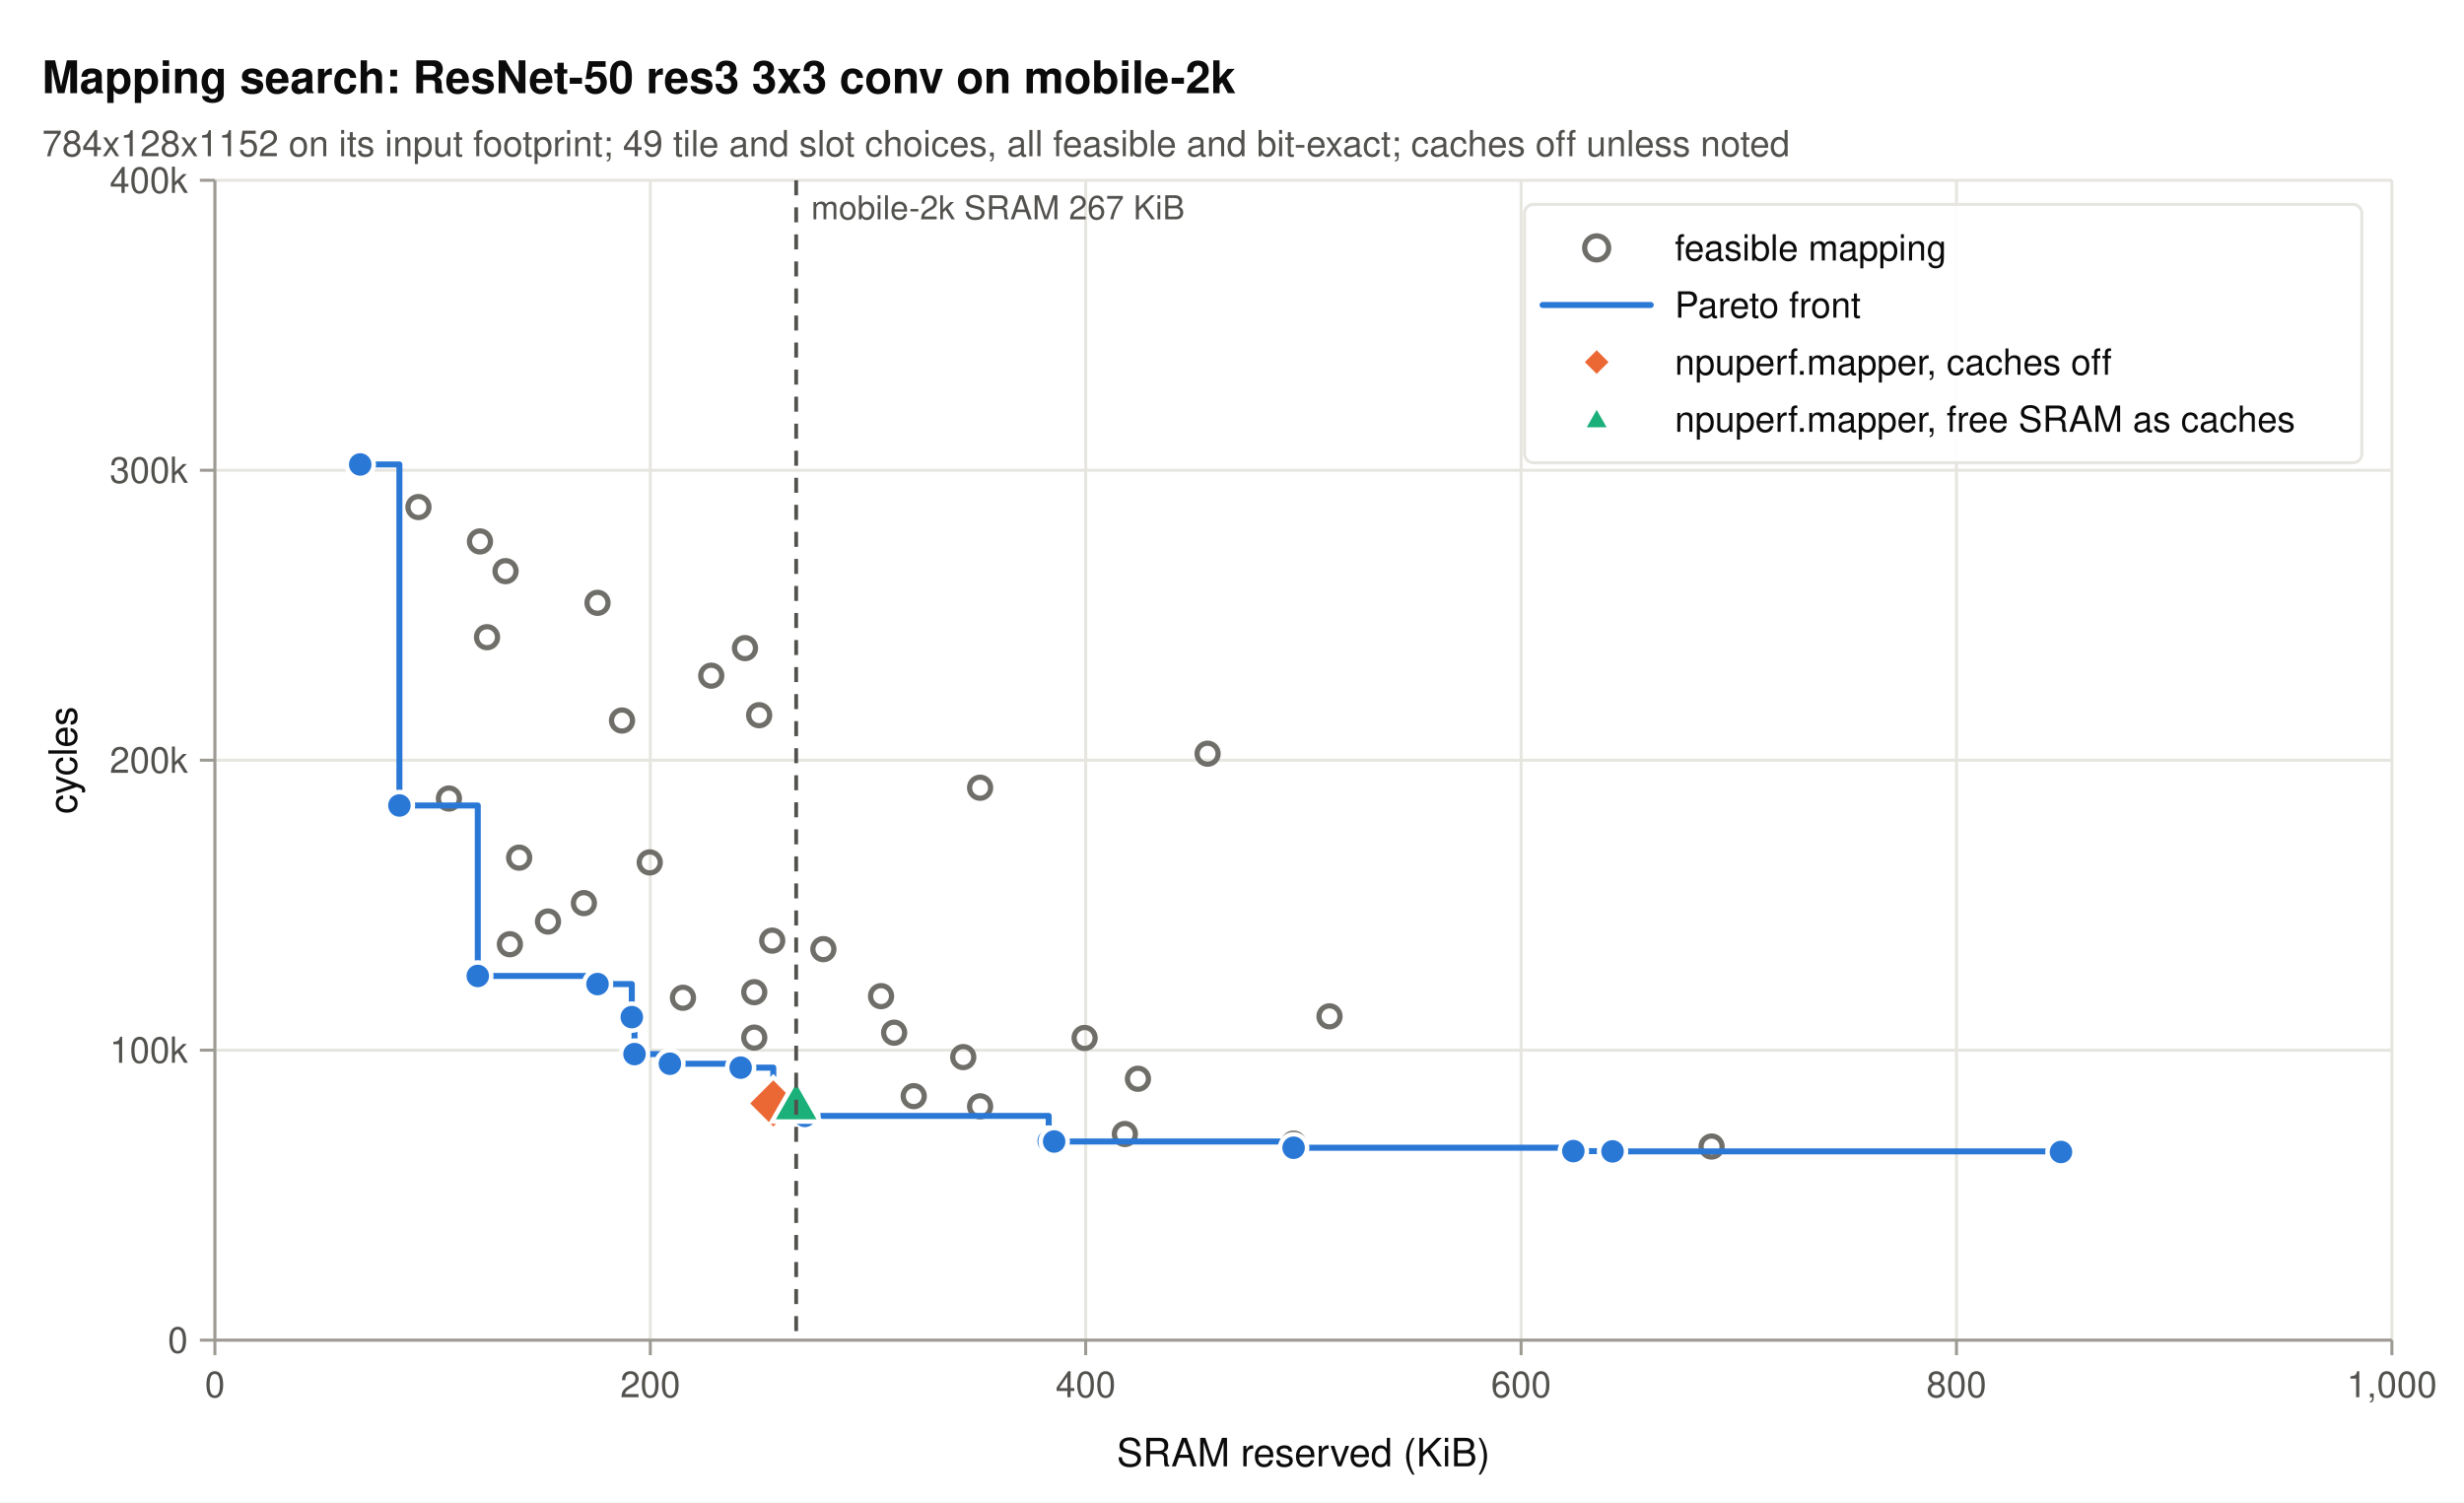
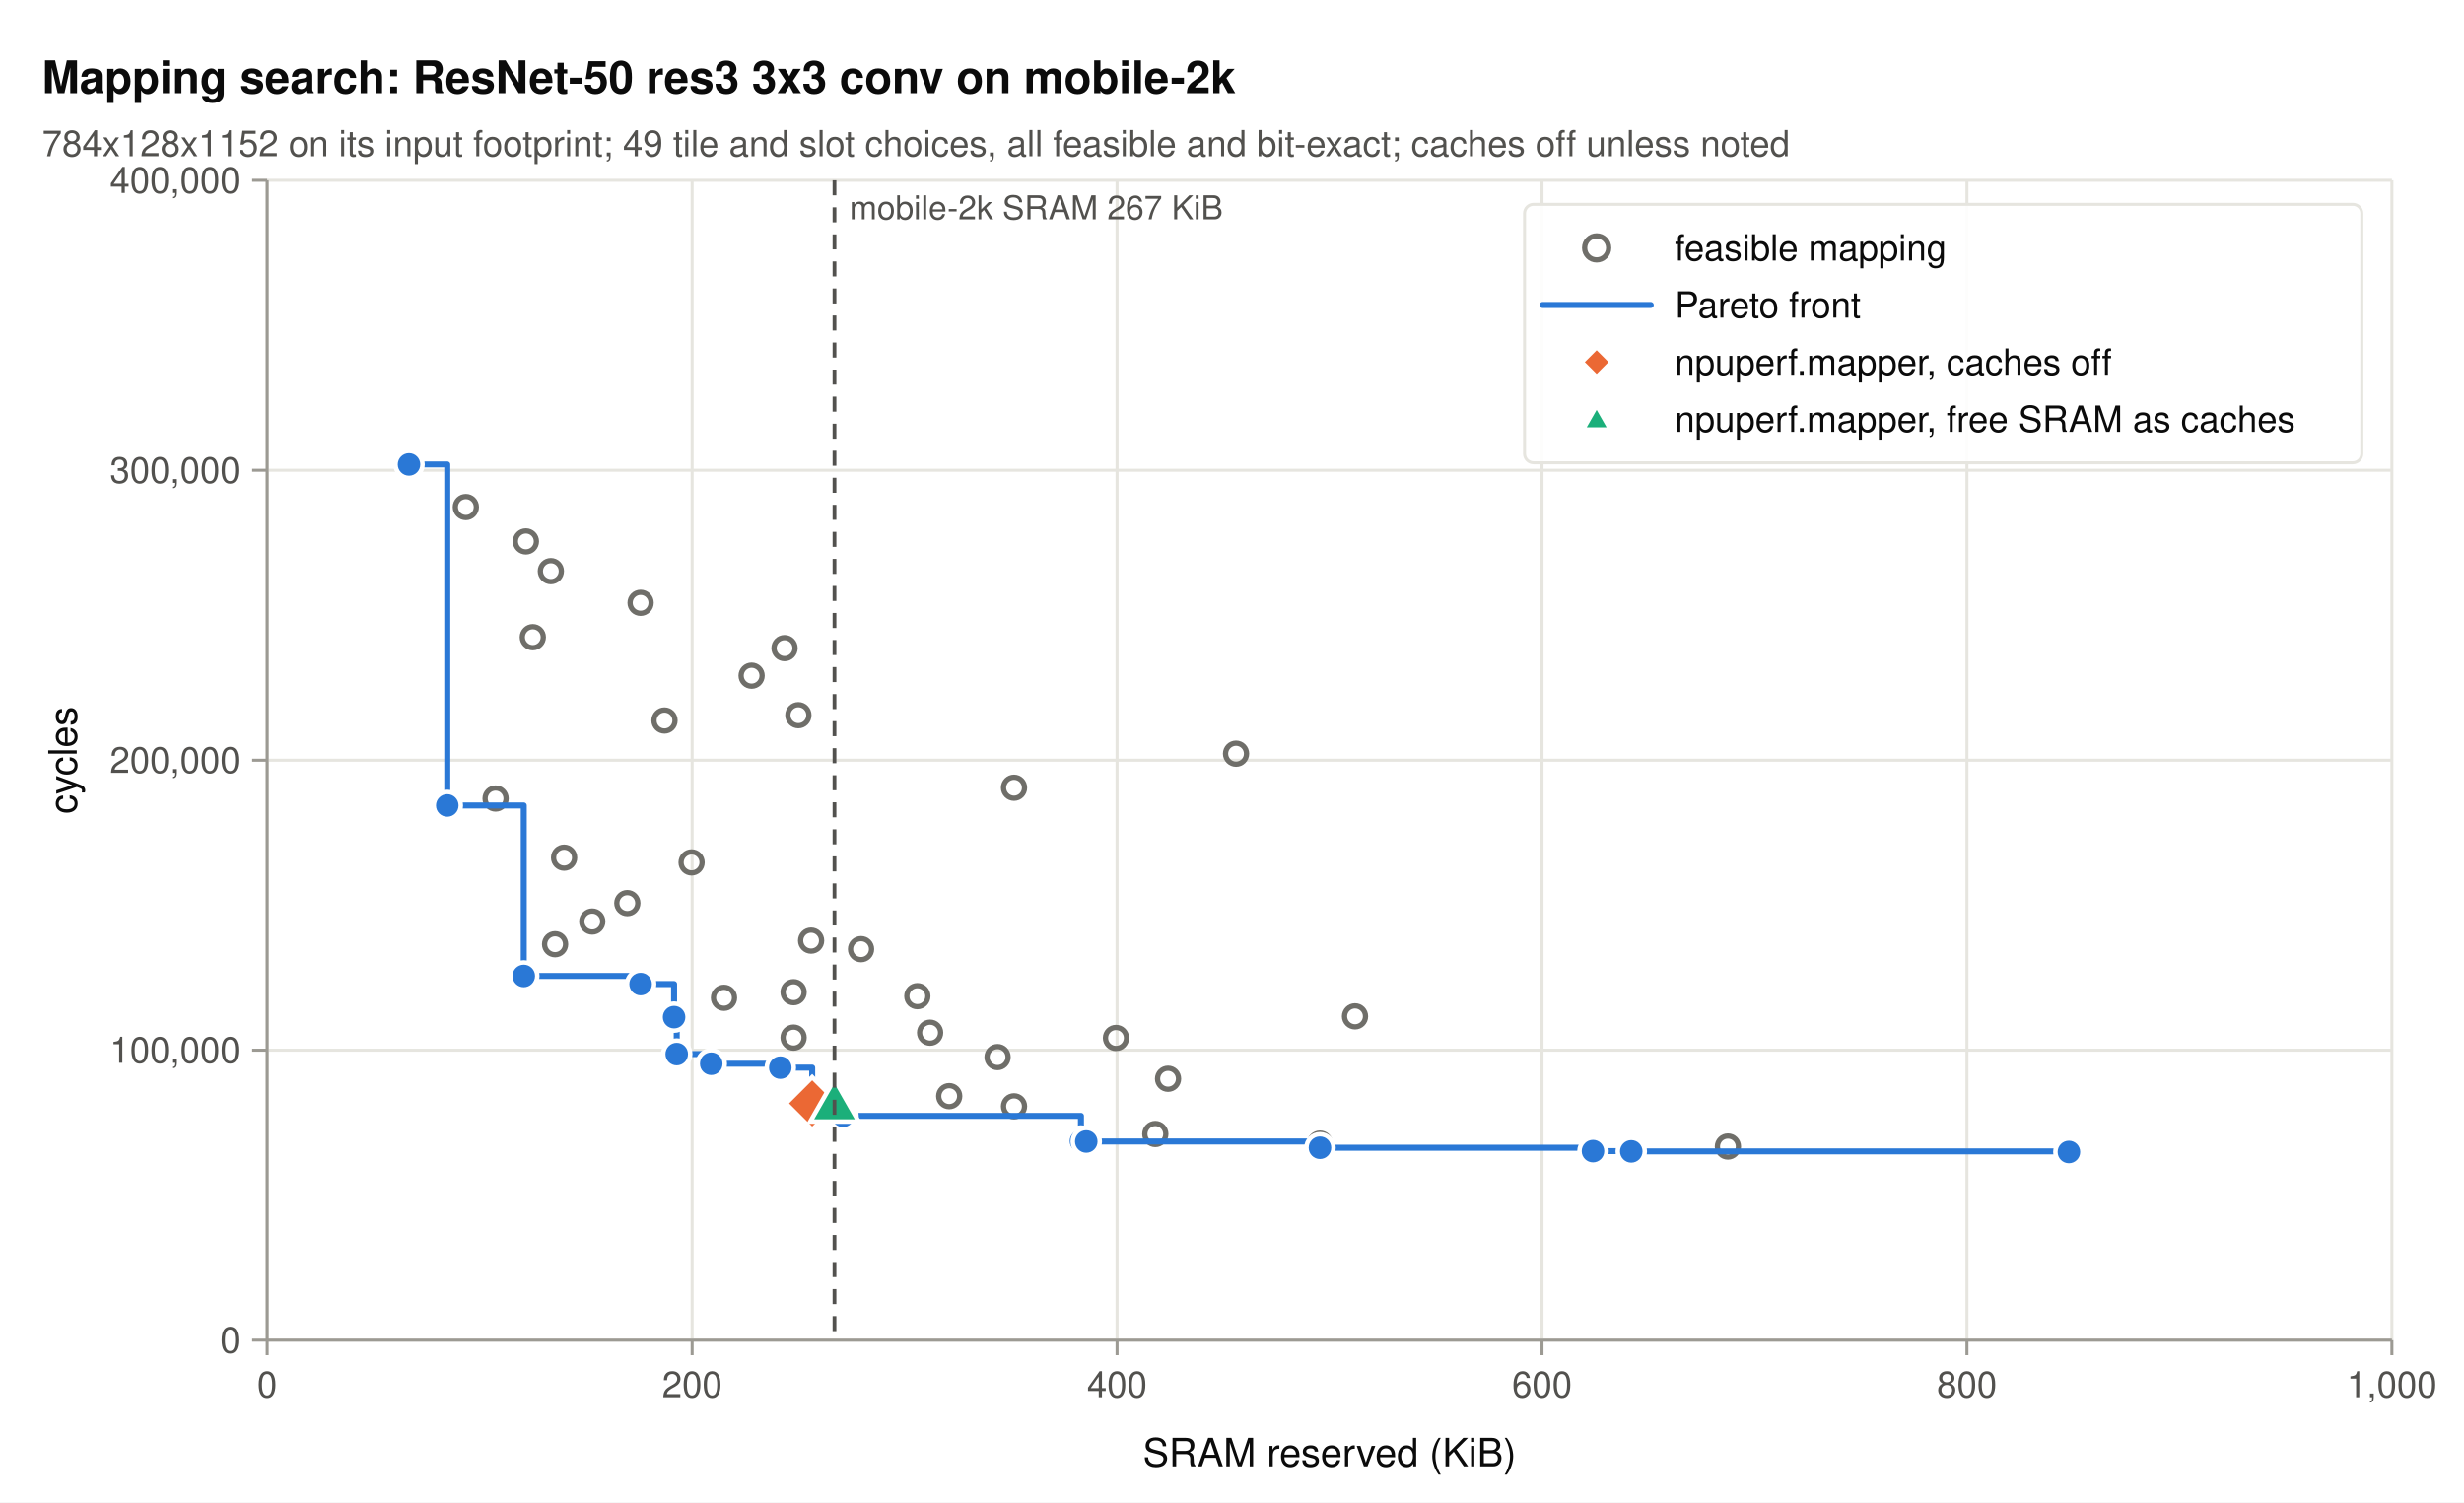
<svg xmlns="http://www.w3.org/2000/svg" width="820" height="500" viewBox="0 0 820 500" font-family="system-ui, -apple-system, 'Segoe UI', Helvetica, Arial, sans-serif">
  <rect width="820" height="500" fill="#ffffff" />
  <defs>
    <clipPath id="s8-plot">
-       <rect x="71.52" y="58" width="726.48" height="388" />
+       <rect x="88.92" y="58" width="709.08" height="388" />
    </clipPath>
  </defs>
  <text x="14" y="31" font-size="15" fill="#0b0b0b" font-weight="600">Mapping search: ResNet-50 res3 3x3 conv on mobile-2k</text>
  <text x="14" y="52" font-size="12" fill="#52514e">784x128x1152 on its input footprint; 49 tile and slot choices, all feasible and bit-exact; caches off unless noted</text>
  <g stroke="#e6e5df" stroke-width="1" fill="none">
-     <line x1="71.52" y1="446" x2="796" y2="446" />
-     <line x1="71.52" y1="349.5" x2="796" y2="349.5" />
-     <line x1="71.52" y1="253" x2="796" y2="253" />
-     <line x1="71.52" y1="156.5" x2="796" y2="156.5" />
-     <line x1="71.52" y1="60" x2="796" y2="60" />
-     <line x1="71.52" y1="60" x2="71.52" y2="446" />
-     <line x1="216.42" y1="60" x2="216.42" y2="446" />
-     <line x1="361.31" y1="60" x2="361.31" y2="446" />
-     <line x1="506.21" y1="60" x2="506.21" y2="446" />
-     <line x1="651.1" y1="60" x2="651.1" y2="446" />
+     <line x1="88.92" y1="446" x2="796" y2="446" />
+     <line x1="88.92" y1="349.5" x2="796" y2="349.5" />
+     <line x1="88.92" y1="253" x2="796" y2="253" />
+     <line x1="88.92" y1="156.5" x2="796" y2="156.5" />
+     <line x1="88.92" y1="60" x2="796" y2="60" />
+     <line x1="88.92" y1="60" x2="88.92" y2="446" />
+     <line x1="230.34" y1="60" x2="230.34" y2="446" />
+     <line x1="371.75" y1="60" x2="371.75" y2="446" />
+     <line x1="513.17" y1="60" x2="513.17" y2="446" />
+     <line x1="654.58" y1="60" x2="654.58" y2="446" />
    <line x1="796" y1="60" x2="796" y2="446" />
  </g>
  <g stroke="#9c9a93" stroke-width="1" fill="none">
-     <line x1="71.52" y1="446" x2="796" y2="446" />
-     <line x1="71.52" y1="60" x2="71.52" y2="446" />
-     <line x1="71.52" y1="446" x2="71.52" y2="451" />
-     <line x1="216.42" y1="446" x2="216.42" y2="451" />
-     <line x1="361.31" y1="446" x2="361.31" y2="451" />
-     <line x1="506.21" y1="446" x2="506.21" y2="451" />
-     <line x1="651.1" y1="446" x2="651.1" y2="451" />
+     <line x1="88.92" y1="446" x2="796" y2="446" />
+     <line x1="88.92" y1="60" x2="88.92" y2="446" />
+     <line x1="88.92" y1="446" x2="88.92" y2="451" />
+     <line x1="230.34" y1="446" x2="230.34" y2="451" />
+     <line x1="371.75" y1="446" x2="371.75" y2="451" />
+     <line x1="513.17" y1="446" x2="513.17" y2="451" />
+     <line x1="654.58" y1="446" x2="654.58" y2="451" />
    <line x1="796" y1="446" x2="796" y2="451" />
-     <line x1="66.52" y1="446" x2="71.52" y2="446" />
-     <line x1="66.52" y1="349.5" x2="71.52" y2="349.5" />
-     <line x1="66.52" y1="253" x2="71.52" y2="253" />
-     <line x1="66.52" y1="156.5" x2="71.52" y2="156.5" />
-     <line x1="66.52" y1="60" x2="71.52" y2="60" />
+     <line x1="83.92" y1="446" x2="88.92" y2="446" />
+     <line x1="83.92" y1="349.5" x2="88.92" y2="349.5" />
+     <line x1="83.92" y1="253" x2="88.92" y2="253" />
+     <line x1="83.92" y1="156.5" x2="88.92" y2="156.5" />
+     <line x1="83.92" y1="60" x2="88.92" y2="60" />
  </g>
  <g style="font-variant-numeric: tabular-nums">
-     <text x="71.52" y="465" font-size="12" fill="#52514e" text-anchor="middle">0</text>
-     <text x="216.42" y="465" font-size="12" fill="#52514e" text-anchor="middle">200</text>
-     <text x="361.31" y="465" font-size="12" fill="#52514e" text-anchor="middle">400</text>
-     <text x="506.21" y="465" font-size="12" fill="#52514e" text-anchor="middle">600</text>
-     <text x="651.1" y="465" font-size="12" fill="#52514e" text-anchor="middle">800</text>
+     <text x="88.92" y="465" font-size="12" fill="#52514e" text-anchor="middle">0</text>
+     <text x="230.34" y="465" font-size="12" fill="#52514e" text-anchor="middle">200</text>
+     <text x="371.75" y="465" font-size="12" fill="#52514e" text-anchor="middle">400</text>
+     <text x="513.17" y="465" font-size="12" fill="#52514e" text-anchor="middle">600</text>
+     <text x="654.58" y="465" font-size="12" fill="#52514e" text-anchor="middle">800</text>
    <text x="796" y="465" font-size="12" fill="#52514e" text-anchor="middle">1,000</text>
-     <text x="62.52" y="450.2" font-size="12" fill="#52514e" text-anchor="end">0</text>
-     <text x="62.52" y="353.7" font-size="12" fill="#52514e" text-anchor="end">100k</text>
-     <text x="62.52" y="257.2" font-size="12" fill="#52514e" text-anchor="end">200k</text>
-     <text x="62.52" y="160.7" font-size="12" fill="#52514e" text-anchor="end">300k</text>
-     <text x="62.52" y="64.2" font-size="12" fill="#52514e" text-anchor="end">400k</text>
+     <text x="79.92" y="450.2" font-size="12" fill="#52514e" text-anchor="end">0</text>
+     <text x="79.92" y="353.7" font-size="12" fill="#52514e" text-anchor="end">100,000</text>
+     <text x="79.92" y="257.2" font-size="12" fill="#52514e" text-anchor="end">200,000</text>
+     <text x="79.92" y="160.7" font-size="12" fill="#52514e" text-anchor="end">300,000</text>
+     <text x="79.92" y="64.2" font-size="12" fill="#52514e" text-anchor="end">400,000</text>
  </g>
-   <text x="433.76" y="488" font-size="13" fill="#0b0b0b" text-anchor="middle">SRAM reserved (KiB)</text>
+   <text x="442.46" y="488" font-size="13" fill="#0b0b0b" text-anchor="middle">SRAM reserved (KiB)</text>
  <text x="21.2" y="253" font-size="13" fill="#0b0b0b" text-anchor="middle" dominant-baseline="middle" transform="rotate(-90 21.2 253)">cycles</text>
  <g clip-path="url(#s8-plot)">
-     <circle cx="139.26" cy="168.75" r="3.5" fill="none" stroke="#6f6e69" stroke-width="1.75" />
-     <circle cx="207" cy="239.79" r="3.5" fill="none" stroke="#6f6e69" stroke-width="1.75" />
-     <circle cx="119.88" cy="154.57" r="3.5" fill="none" stroke="#6f6e69" stroke-width="1.75" />
-     <circle cx="168.24" cy="190.08" r="3.5" fill="none" stroke="#6f6e69" stroke-width="1.75" />
-     <circle cx="159.73" cy="180.19" r="3.5" fill="none" stroke="#6f6e69" stroke-width="1.75" />
-     <circle cx="247.93" cy="215.7" r="3.5" fill="none" stroke="#6f6e69" stroke-width="1.75" />
-     <circle cx="198.85" cy="200.62" r="3.5" fill="none" stroke="#6f6e69" stroke-width="1.75" />
-     <circle cx="326.17" cy="262.16" r="3.5" fill="none" stroke="#6f6e69" stroke-width="1.75" />
-     <circle cx="162.08" cy="212.06" r="3.5" fill="none" stroke="#6f6e69" stroke-width="1.75" />
-     <circle cx="252.64" cy="238.02" r="3.5" fill="none" stroke="#6f6e69" stroke-width="1.75" />
-     <circle cx="236.7" cy="224.87" r="3.5" fill="none" stroke="#6f6e69" stroke-width="1.75" />
-     <circle cx="401.88" cy="250.83" r="3.5" fill="none" stroke="#6f6e69" stroke-width="1.75" />
-     <circle cx="149.4" cy="265.75" r="3.5" fill="none" stroke="#6f6e69" stroke-width="1.75" />
-     <circle cx="227.28" cy="332.06" r="3.5" fill="none" stroke="#6f6e69" stroke-width="1.75" />
-     <circle cx="132.92" cy="268.06" r="3.5" fill="none" stroke="#6f6e69" stroke-width="1.75" />
-     <circle cx="194.32" cy="300.56" r="3.5" fill="none" stroke="#6f6e69" stroke-width="1.75" />
-     <circle cx="172.77" cy="285.43" r="3.5" fill="none" stroke="#6f6e69" stroke-width="1.75" />
-     <circle cx="274.01" cy="315.88" r="3.5" fill="none" stroke="#6f6e69" stroke-width="1.75" />
-     <circle cx="216.23" cy="287.01" r="3.5" fill="none" stroke="#6f6e69" stroke-width="1.75" />
-     <circle cx="360.95" cy="345.44" r="3.5" fill="none" stroke="#6f6e69" stroke-width="1.75" />
-     <circle cx="182.37" cy="306.69" r="3.5" fill="none" stroke="#6f6e69" stroke-width="1.75" />
-     <circle cx="293.21" cy="331.52" r="3.5" fill="none" stroke="#6f6e69" stroke-width="1.75" />
-     <circle cx="256.99" cy="313.04" r="3.5" fill="none" stroke="#6f6e69" stroke-width="1.75" />
-     <circle cx="442.45" cy="338.24" r="3.5" fill="none" stroke="#6f6e69" stroke-width="1.75" />
-     <circle cx="257.35" cy="367.22" r="3.5" fill="none" stroke="#6f6e69" stroke-width="1.75" />
-     <circle cx="169.69" cy="314.24" r="3.5" fill="none" stroke="#6f6e69" stroke-width="1.75" />
-     <circle cx="267.85" cy="371.37" r="3.5" fill="none" stroke="#6f6e69" stroke-width="1.75" />
-     <circle cx="159" cy="324.8" r="3.5" fill="none" stroke="#6f6e69" stroke-width="1.75" />
-     <circle cx="246.48" cy="355.31" r="3.5" fill="none" stroke="#6f6e69" stroke-width="1.75" />
-     <circle cx="198.85" cy="327.5" r="3.5" fill="none" stroke="#6f6e69" stroke-width="1.75" />
-     <circle cx="326.17" cy="368.19" r="3.5" fill="none" stroke="#6f6e69" stroke-width="1.75" />
-     <circle cx="251.01" cy="330.2" r="3.5" fill="none" stroke="#6f6e69" stroke-width="1.75" />
-     <circle cx="430.5" cy="381.97" r="3.5" fill="none" stroke="#6f6e69" stroke-width="1.75" />
-     <circle cx="222.94" cy="354.01" r="3.5" fill="none" stroke="#6f6e69" stroke-width="1.75" />
-     <circle cx="374.35" cy="377.4" r="3.5" fill="none" stroke="#6f6e69" stroke-width="1.75" />
-     <circle cx="297.56" cy="343.68" r="3.5" fill="none" stroke="#6f6e69" stroke-width="1.75" />
-     <circle cx="523.6" cy="383.09" r="3.5" fill="none" stroke="#6f6e69" stroke-width="1.75" />
-     <circle cx="210.26" cy="338.5" r="3.5" fill="none" stroke="#6f6e69" stroke-width="1.75" />
-     <circle cx="349" cy="379.74" r="3.5" fill="none" stroke="#6f6e69" stroke-width="1.75" />
-     <circle cx="211.16" cy="350.8" r="3.5" fill="none" stroke="#6f6e69" stroke-width="1.75" />
-     <circle cx="350.81" cy="379.89" r="3.5" fill="none" stroke="#6f6e69" stroke-width="1.75" />
-     <circle cx="251.01" cy="345.32" r="3.5" fill="none" stroke="#6f6e69" stroke-width="1.75" />
-     <circle cx="430.5" cy="380.6" r="3.5" fill="none" stroke="#6f6e69" stroke-width="1.75" />
-     <circle cx="320.56" cy="351.8" r="3.5" fill="none" stroke="#6f6e69" stroke-width="1.75" />
-     <circle cx="569.6" cy="381.57" r="3.5" fill="none" stroke="#6f6e69" stroke-width="1.75" />
-     <circle cx="304.08" cy="364.8" r="3.5" fill="none" stroke="#6f6e69" stroke-width="1.75" />
-     <circle cx="536.64" cy="383.18" r="3.5" fill="none" stroke="#6f6e69" stroke-width="1.75" />
-     <circle cx="378.7" cy="359.01" r="3.5" fill="none" stroke="#6f6e69" stroke-width="1.75" />
-     <circle cx="685.88" cy="383.38" r="3.5" fill="none" stroke="#6f6e69" stroke-width="1.75" />
-     <path d="M119.88,154.57 L132.92,154.57 L132.92,268.06 L159,268.06 L159,324.8 L198.85,324.8 L198.85,327.5 L210.26,327.5 L210.26,338.5 L211.16,338.5 L211.16,350.8 L222.94,350.8 L222.94,354.01 L246.48,354.01 L246.48,355.31 L257.35,355.31 L257.35,367.22 L267.85,367.22 L267.85,371.37 L349,371.37 L349,379.74 L350.81,379.74 L350.81,379.89 L430.5,379.89 L430.5,381.97 L523.6,381.97 L523.6,383.09 L536.64,383.09 L536.64,383.18 L685.88,383.18 L685.88,383.38" fill="none" stroke="#2a78d6" stroke-width="2" stroke-linejoin="round" stroke-linecap="round" />
-     <circle cx="119.88" cy="154.57" r="4.5" fill="#2a78d6" stroke="#ffffff" stroke-width="1.5" />
-     <circle cx="132.92" cy="268.06" r="4.5" fill="#2a78d6" stroke="#ffffff" stroke-width="1.5" />
-     <circle cx="159" cy="324.8" r="4.5" fill="#2a78d6" stroke="#ffffff" stroke-width="1.5" />
-     <circle cx="198.85" cy="327.5" r="4.5" fill="#2a78d6" stroke="#ffffff" stroke-width="1.5" />
-     <circle cx="210.26" cy="338.5" r="4.5" fill="#2a78d6" stroke="#ffffff" stroke-width="1.5" />
-     <circle cx="211.16" cy="350.8" r="4.5" fill="#2a78d6" stroke="#ffffff" stroke-width="1.5" />
-     <circle cx="222.94" cy="354.01" r="4.5" fill="#2a78d6" stroke="#ffffff" stroke-width="1.5" />
-     <circle cx="246.48" cy="355.31" r="4.5" fill="#2a78d6" stroke="#ffffff" stroke-width="1.5" />
-     <circle cx="257.35" cy="367.22" r="4.5" fill="#2a78d6" stroke="#ffffff" stroke-width="1.5" />
-     <circle cx="267.85" cy="371.37" r="4.5" fill="#2a78d6" stroke="#ffffff" stroke-width="1.5" />
-     <circle cx="349" cy="379.74" r="4.5" fill="#2a78d6" stroke="#ffffff" stroke-width="1.5" />
-     <circle cx="350.81" cy="379.89" r="4.5" fill="#2a78d6" stroke="#ffffff" stroke-width="1.5" />
-     <circle cx="430.5" cy="381.97" r="4.5" fill="#2a78d6" stroke="#ffffff" stroke-width="1.5" />
-     <circle cx="523.6" cy="383.09" r="4.5" fill="#2a78d6" stroke="#ffffff" stroke-width="1.5" />
-     <circle cx="536.64" cy="383.18" r="4.5" fill="#2a78d6" stroke="#ffffff" stroke-width="1.5" />
-     <circle cx="685.88" cy="383.38" r="4.5" fill="#2a78d6" stroke="#ffffff" stroke-width="1.5" />
-     <polygon points="257.35,358.47 266.1,367.22 257.35,375.97 248.6,367.22" fill="#eb6834" stroke="#ffffff" stroke-width="1.5" />
-     <polygon points="264.96,359.17 273.01,373.25 256.91,373.25" fill="#1baf7a" stroke="#ffffff" stroke-width="1.5" />
-     <line x1="264.96" y1="60" x2="264.96" y2="446" stroke="#52514e" stroke-width="1.25" stroke-dasharray="5 4" />
+     <circle cx="155.03" cy="168.75" r="3.5" fill="none" stroke="#6f6e69" stroke-width="1.75" />
+     <circle cx="221.14" cy="239.79" r="3.5" fill="none" stroke="#6f6e69" stroke-width="1.75" />
+     <circle cx="136.12" cy="154.57" r="3.5" fill="none" stroke="#6f6e69" stroke-width="1.75" />
+     <circle cx="183.32" cy="190.08" r="3.5" fill="none" stroke="#6f6e69" stroke-width="1.75" />
+     <circle cx="175.01" cy="180.19" r="3.5" fill="none" stroke="#6f6e69" stroke-width="1.75" />
+     <circle cx="261.09" cy="215.7" r="3.5" fill="none" stroke="#6f6e69" stroke-width="1.75" />
+     <circle cx="213.19" cy="200.62" r="3.5" fill="none" stroke="#6f6e69" stroke-width="1.75" />
+     <circle cx="337.46" cy="262.16" r="3.5" fill="none" stroke="#6f6e69" stroke-width="1.75" />
+     <circle cx="177.31" cy="212.06" r="3.5" fill="none" stroke="#6f6e69" stroke-width="1.75" />
+     <circle cx="265.69" cy="238.02" r="3.5" fill="none" stroke="#6f6e69" stroke-width="1.75" />
+     <circle cx="250.13" cy="224.87" r="3.5" fill="none" stroke="#6f6e69" stroke-width="1.75" />
+     <circle cx="411.35" cy="250.83" r="3.5" fill="none" stroke="#6f6e69" stroke-width="1.75" />
+     <circle cx="164.93" cy="265.75" r="3.5" fill="none" stroke="#6f6e69" stroke-width="1.75" />
+     <circle cx="240.94" cy="332.06" r="3.5" fill="none" stroke="#6f6e69" stroke-width="1.75" />
+     <circle cx="148.85" cy="268.06" r="3.5" fill="none" stroke="#6f6e69" stroke-width="1.75" />
+     <circle cx="208.77" cy="300.56" r="3.5" fill="none" stroke="#6f6e69" stroke-width="1.75" />
+     <circle cx="187.73" cy="285.43" r="3.5" fill="none" stroke="#6f6e69" stroke-width="1.75" />
+     <circle cx="286.55" cy="315.88" r="3.5" fill="none" stroke="#6f6e69" stroke-width="1.75" />
+     <circle cx="230.16" cy="287.01" r="3.5" fill="none" stroke="#6f6e69" stroke-width="1.75" />
+     <circle cx="371.4" cy="345.44" r="3.5" fill="none" stroke="#6f6e69" stroke-width="1.75" />
+     <circle cx="197.1" cy="306.69" r="3.5" fill="none" stroke="#6f6e69" stroke-width="1.75" />
+     <circle cx="305.29" cy="331.52" r="3.5" fill="none" stroke="#6f6e69" stroke-width="1.75" />
+     <circle cx="269.93" cy="313.04" r="3.5" fill="none" stroke="#6f6e69" stroke-width="1.75" />
+     <circle cx="450.94" cy="338.24" r="3.5" fill="none" stroke="#6f6e69" stroke-width="1.75" />
+     <circle cx="270.29" cy="367.22" r="3.5" fill="none" stroke="#6f6e69" stroke-width="1.75" />
+     <circle cx="184.73" cy="314.24" r="3.5" fill="none" stroke="#6f6e69" stroke-width="1.75" />
+     <circle cx="280.54" cy="371.37" r="3.5" fill="none" stroke="#6f6e69" stroke-width="1.75" />
+     <circle cx="174.3" cy="324.8" r="3.5" fill="none" stroke="#6f6e69" stroke-width="1.75" />
+     <circle cx="259.68" cy="355.31" r="3.5" fill="none" stroke="#6f6e69" stroke-width="1.75" />
+     <circle cx="213.19" cy="327.5" r="3.5" fill="none" stroke="#6f6e69" stroke-width="1.75" />
+     <circle cx="337.46" cy="368.19" r="3.5" fill="none" stroke="#6f6e69" stroke-width="1.75" />
+     <circle cx="264.1" cy="330.2" r="3.5" fill="none" stroke="#6f6e69" stroke-width="1.75" />
+     <circle cx="439.28" cy="381.97" r="3.5" fill="none" stroke="#6f6e69" stroke-width="1.75" />
+     <circle cx="236.7" cy="354.01" r="3.5" fill="none" stroke="#6f6e69" stroke-width="1.75" />
+     <circle cx="384.48" cy="377.4" r="3.5" fill="none" stroke="#6f6e69" stroke-width="1.75" />
+     <circle cx="309.53" cy="343.68" r="3.5" fill="none" stroke="#6f6e69" stroke-width="1.75" />
+     <circle cx="530.14" cy="383.09" r="3.5" fill="none" stroke="#6f6e69" stroke-width="1.75" />
+     <circle cx="224.33" cy="338.5" r="3.5" fill="none" stroke="#6f6e69" stroke-width="1.75" />
+     <circle cx="359.73" cy="379.74" r="3.5" fill="none" stroke="#6f6e69" stroke-width="1.75" />
+     <circle cx="225.21" cy="350.8" r="3.5" fill="none" stroke="#6f6e69" stroke-width="1.75" />
+     <circle cx="361.5" cy="379.89" r="3.5" fill="none" stroke="#6f6e69" stroke-width="1.75" />
+     <circle cx="264.1" cy="345.32" r="3.5" fill="none" stroke="#6f6e69" stroke-width="1.75" />
+     <circle cx="439.28" cy="380.6" r="3.5" fill="none" stroke="#6f6e69" stroke-width="1.75" />
+     <circle cx="331.98" cy="351.8" r="3.5" fill="none" stroke="#6f6e69" stroke-width="1.75" />
+     <circle cx="575.04" cy="381.57" r="3.5" fill="none" stroke="#6f6e69" stroke-width="1.75" />
+     <circle cx="315.89" cy="364.8" r="3.5" fill="none" stroke="#6f6e69" stroke-width="1.75" />
+     <circle cx="542.87" cy="383.18" r="3.5" fill="none" stroke="#6f6e69" stroke-width="1.75" />
+     <circle cx="388.72" cy="359.01" r="3.5" fill="none" stroke="#6f6e69" stroke-width="1.75" />
+     <circle cx="688.52" cy="383.38" r="3.5" fill="none" stroke="#6f6e69" stroke-width="1.75" />
+     <path d="M136.12,154.57 L148.85,154.57 L148.85,268.06 L174.3,268.06 L174.3,324.8 L213.19,324.8 L213.19,327.5 L224.33,327.5 L224.33,338.5 L225.21,338.5 L225.21,350.8 L236.7,350.8 L236.7,354.01 L259.68,354.01 L259.68,355.31 L270.29,355.31 L270.29,367.22 L280.54,367.22 L280.54,371.37 L359.73,371.37 L359.73,379.74 L361.5,379.74 L361.5,379.89 L439.28,379.89 L439.28,381.97 L530.14,381.97 L530.14,383.09 L542.87,383.09 L542.87,383.18 L688.52,383.18 L688.52,383.38" fill="none" stroke="#2a78d6" stroke-width="2" stroke-linejoin="round" stroke-linecap="round" />
+     <circle cx="136.12" cy="154.57" r="4.5" fill="#2a78d6" stroke="#ffffff" stroke-width="1.5" />
+     <circle cx="148.85" cy="268.06" r="4.5" fill="#2a78d6" stroke="#ffffff" stroke-width="1.5" />
+     <circle cx="174.3" cy="324.8" r="4.5" fill="#2a78d6" stroke="#ffffff" stroke-width="1.5" />
+     <circle cx="213.19" cy="327.5" r="4.5" fill="#2a78d6" stroke="#ffffff" stroke-width="1.5" />
+     <circle cx="224.33" cy="338.5" r="4.5" fill="#2a78d6" stroke="#ffffff" stroke-width="1.5" />
+     <circle cx="225.21" cy="350.8" r="4.5" fill="#2a78d6" stroke="#ffffff" stroke-width="1.5" />
+     <circle cx="236.7" cy="354.01" r="4.5" fill="#2a78d6" stroke="#ffffff" stroke-width="1.5" />
+     <circle cx="259.68" cy="355.31" r="4.5" fill="#2a78d6" stroke="#ffffff" stroke-width="1.5" />
+     <circle cx="270.29" cy="367.22" r="4.5" fill="#2a78d6" stroke="#ffffff" stroke-width="1.5" />
+     <circle cx="280.54" cy="371.37" r="4.5" fill="#2a78d6" stroke="#ffffff" stroke-width="1.5" />
+     <circle cx="359.73" cy="379.74" r="4.5" fill="#2a78d6" stroke="#ffffff" stroke-width="1.5" />
+     <circle cx="361.5" cy="379.89" r="4.5" fill="#2a78d6" stroke="#ffffff" stroke-width="1.5" />
+     <circle cx="439.28" cy="381.97" r="4.5" fill="#2a78d6" stroke="#ffffff" stroke-width="1.5" />
+     <circle cx="530.14" cy="383.09" r="4.5" fill="#2a78d6" stroke="#ffffff" stroke-width="1.5" />
+     <circle cx="542.87" cy="383.18" r="4.5" fill="#2a78d6" stroke="#ffffff" stroke-width="1.5" />
+     <circle cx="688.52" cy="383.38" r="4.5" fill="#2a78d6" stroke="#ffffff" stroke-width="1.5" />
+     <polygon points="270.29,358.47 279.04,367.22 270.29,375.97 261.54,367.22" fill="#eb6834" stroke="#ffffff" stroke-width="1.5" />
+     <polygon points="277.71,359.17 285.76,373.25 269.66,373.25" fill="#1baf7a" stroke="#ffffff" stroke-width="1.5" />
+     <line x1="277.71" y1="60" x2="277.71" y2="446" stroke="#52514e" stroke-width="1.25" stroke-dasharray="5 4" />
  </g>
-   <text x="269.96" y="73" font-size="11" fill="#52514e">mobile-2k SRAM 267 KiB</text>
+   <text x="282.71" y="73" font-size="11" fill="#52514e">mobile-2k SRAM 267 KiB</text>
  <g transform="translate(507.36,68)">
    <rect width="278.64" height="86" rx="3" fill="#ffffff" fill-opacity="0.92" stroke="#e6e5df" />
    <circle cx="24" cy="14.5" r="4" fill="none" stroke="#6f6e69" stroke-width="1.75" />
    <text x="50" y="18.7" font-size="12" fill="#0b0b0b">feasible mapping</text>
    <line x1="6" y1="33.5" x2="42" y2="33.5" stroke="#2a78d6" stroke-width="2" stroke-linecap="round" />
    <text x="50" y="37.7" font-size="12" fill="#0b0b0b">Pareto front</text>
    <polygon points="24,47.5 29,52.5 24,57.5 19,52.5" fill="#eb6834" stroke="#ffffff" stroke-width="1.5" />
    <text x="50" y="56.7" font-size="12" fill="#0b0b0b">npuperf.mapper, caches off</text>
    <polygon points="24,66.9 28.6,74.95 19.4,74.95" fill="#1baf7a" stroke="#ffffff" stroke-width="1.5" />
    <text x="50" y="75.7" font-size="12" fill="#0b0b0b">npuperf.mapper, free SRAM as caches</text>
  </g>
</svg>
